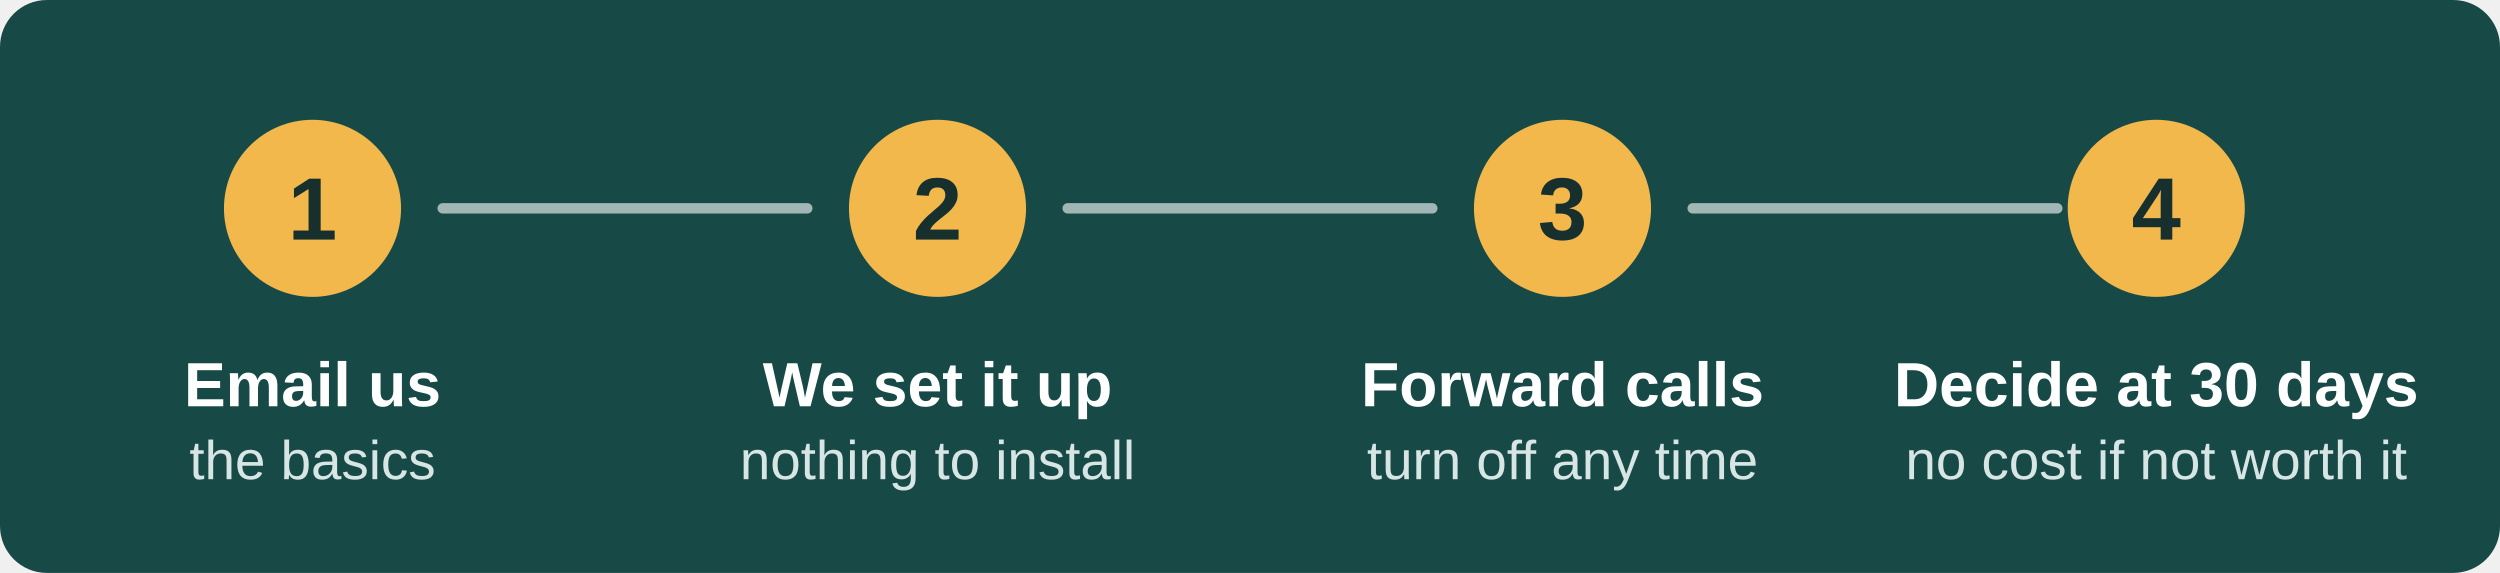
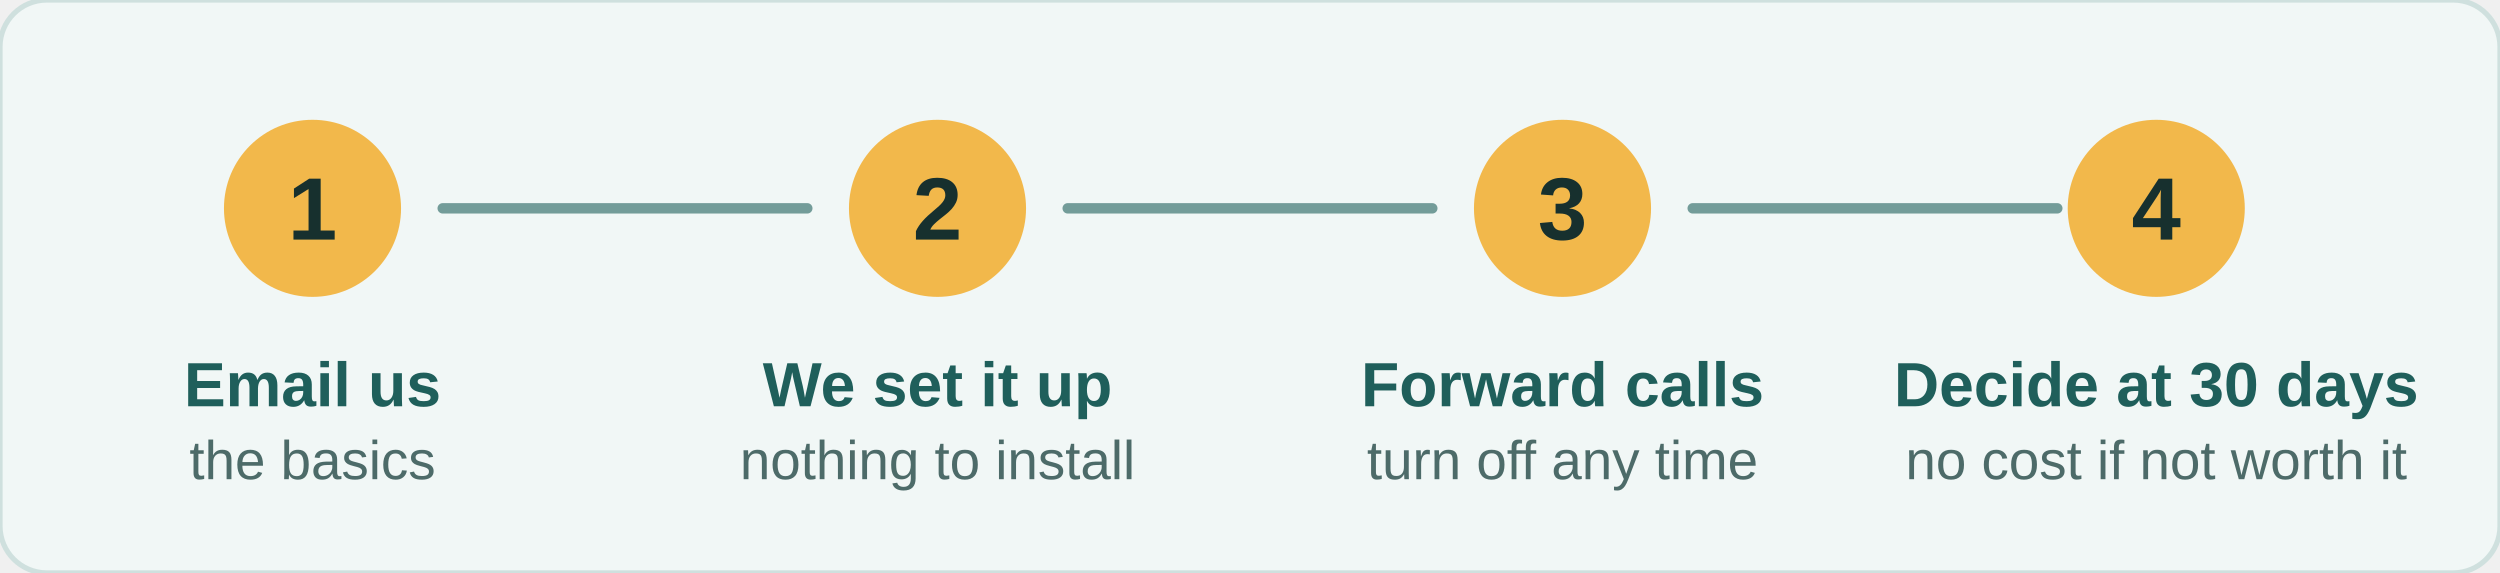
<svg xmlns="http://www.w3.org/2000/svg" viewBox="0 0 960 220" role="img" aria-label="Four steps: email us, we set it up, forward your calls, you decide after 30 days">
-   <rect width="960" height="220" rx="18" fill="#174a47" />
+   <rect width="960" height="220" rx="18" fill="#f1f7f6" stroke="#cfe0de" stroke-width="2" />
  <g font-family="Segoe UI,Arial,sans-serif" text-anchor="middle">
    <g fill="#f2b84b">
      <circle cx="120" cy="80" r="34" />
      <circle cx="360" cy="80" r="34" />
      <circle cx="600" cy="80" r="34" />
      <circle cx="828" cy="80" r="34" />
    </g>
    <g font-size="34" font-weight="800" fill="#17302e">
      <text x="120" y="92">1</text>
      <text x="360" y="92">2</text>
      <text x="600" y="92">3</text>
      <text x="828" y="92">4</text>
    </g>
-     <g stroke="#fff" stroke-width="4" stroke-linecap="round" opacity=".6">
+     <g stroke="#1f5f5b" stroke-width="4" stroke-linecap="round" opacity=".6">
      <path d="M170 80h140" />
      <path d="M410 80h140" />
      <path d="M650 80h140" />
    </g>
-     <g font-size="24" font-weight="700" fill="#fff">
+     <g font-size="24" font-weight="700" fill="#1f5f5b">
      <text x="120" y="156">Email us</text>
      <text x="360" y="156">We set it up</text>
      <text x="600" y="156">Forward calls</text>
      <text x="828" y="156">Decide at 30 days</text>
    </g>
-     <g font-size="21" fill="#d7e6e4">
+     <g font-size="21" fill="#4d6b69">
      <text x="120" y="184">the basics</text>
      <text x="360" y="184">nothing to install</text>
      <text x="600" y="184">turn off any time</text>
      <text x="828" y="184">no cost if not worth it</text>
    </g>
  </g>
</svg>
